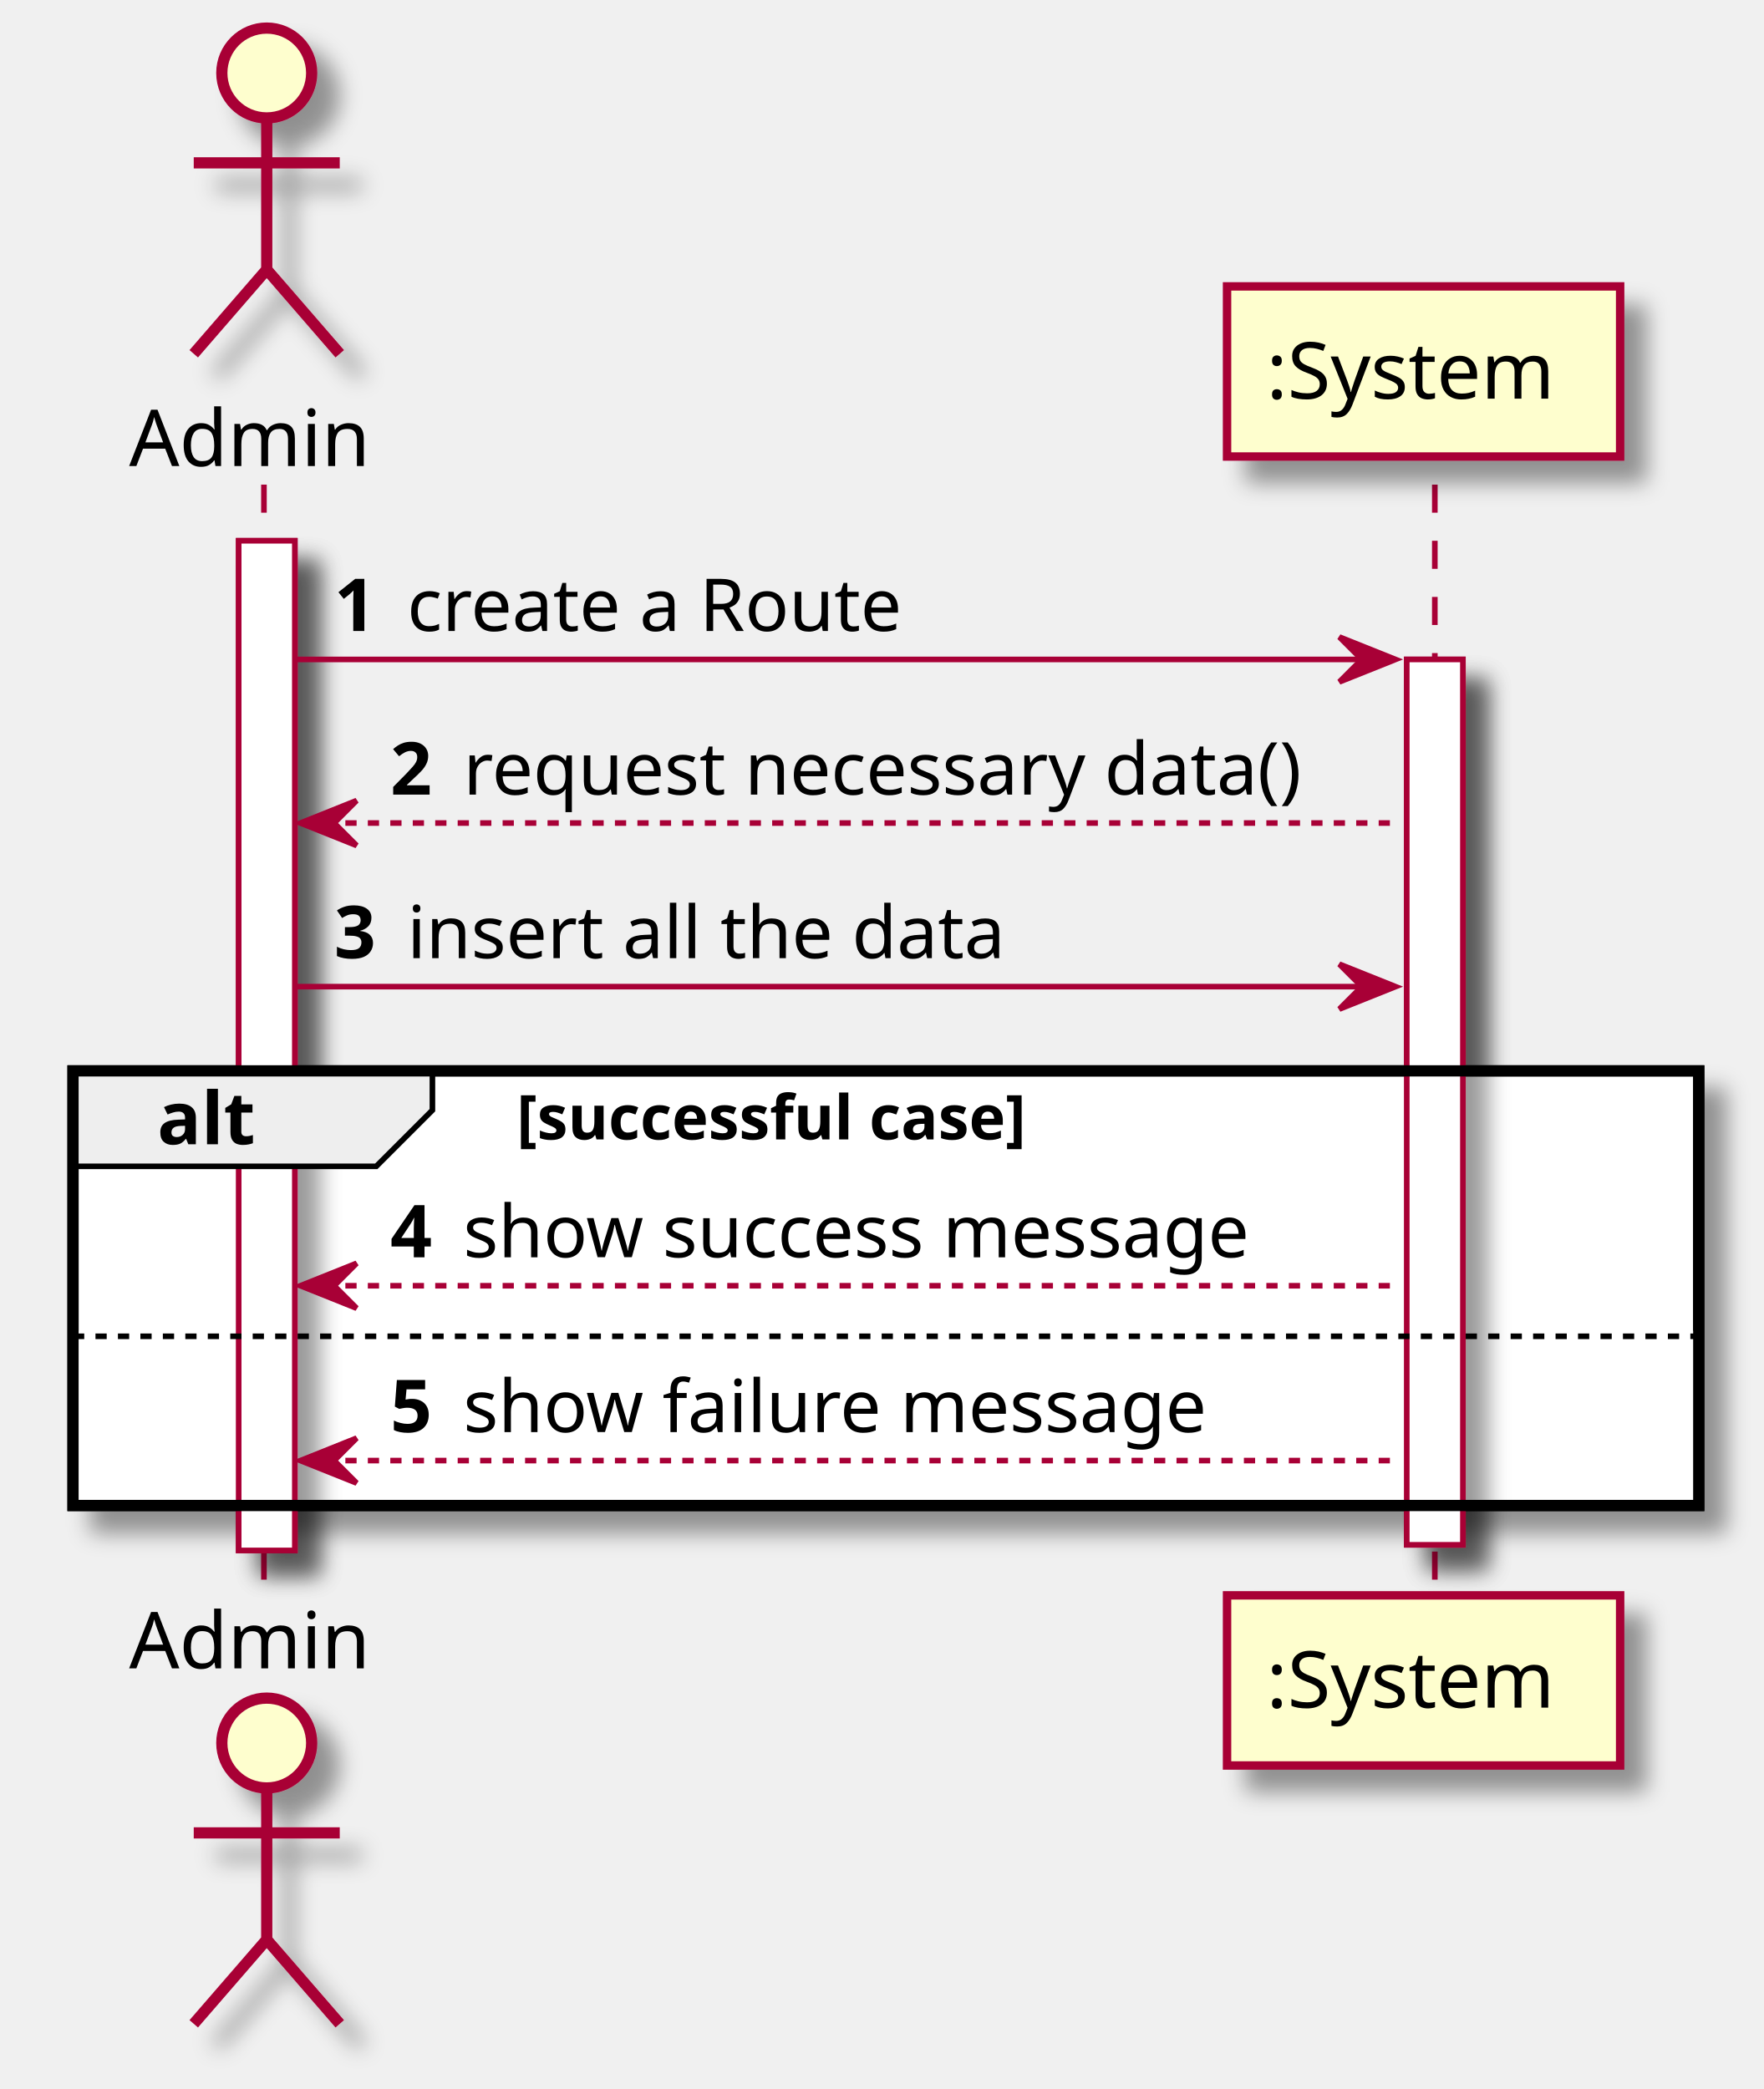
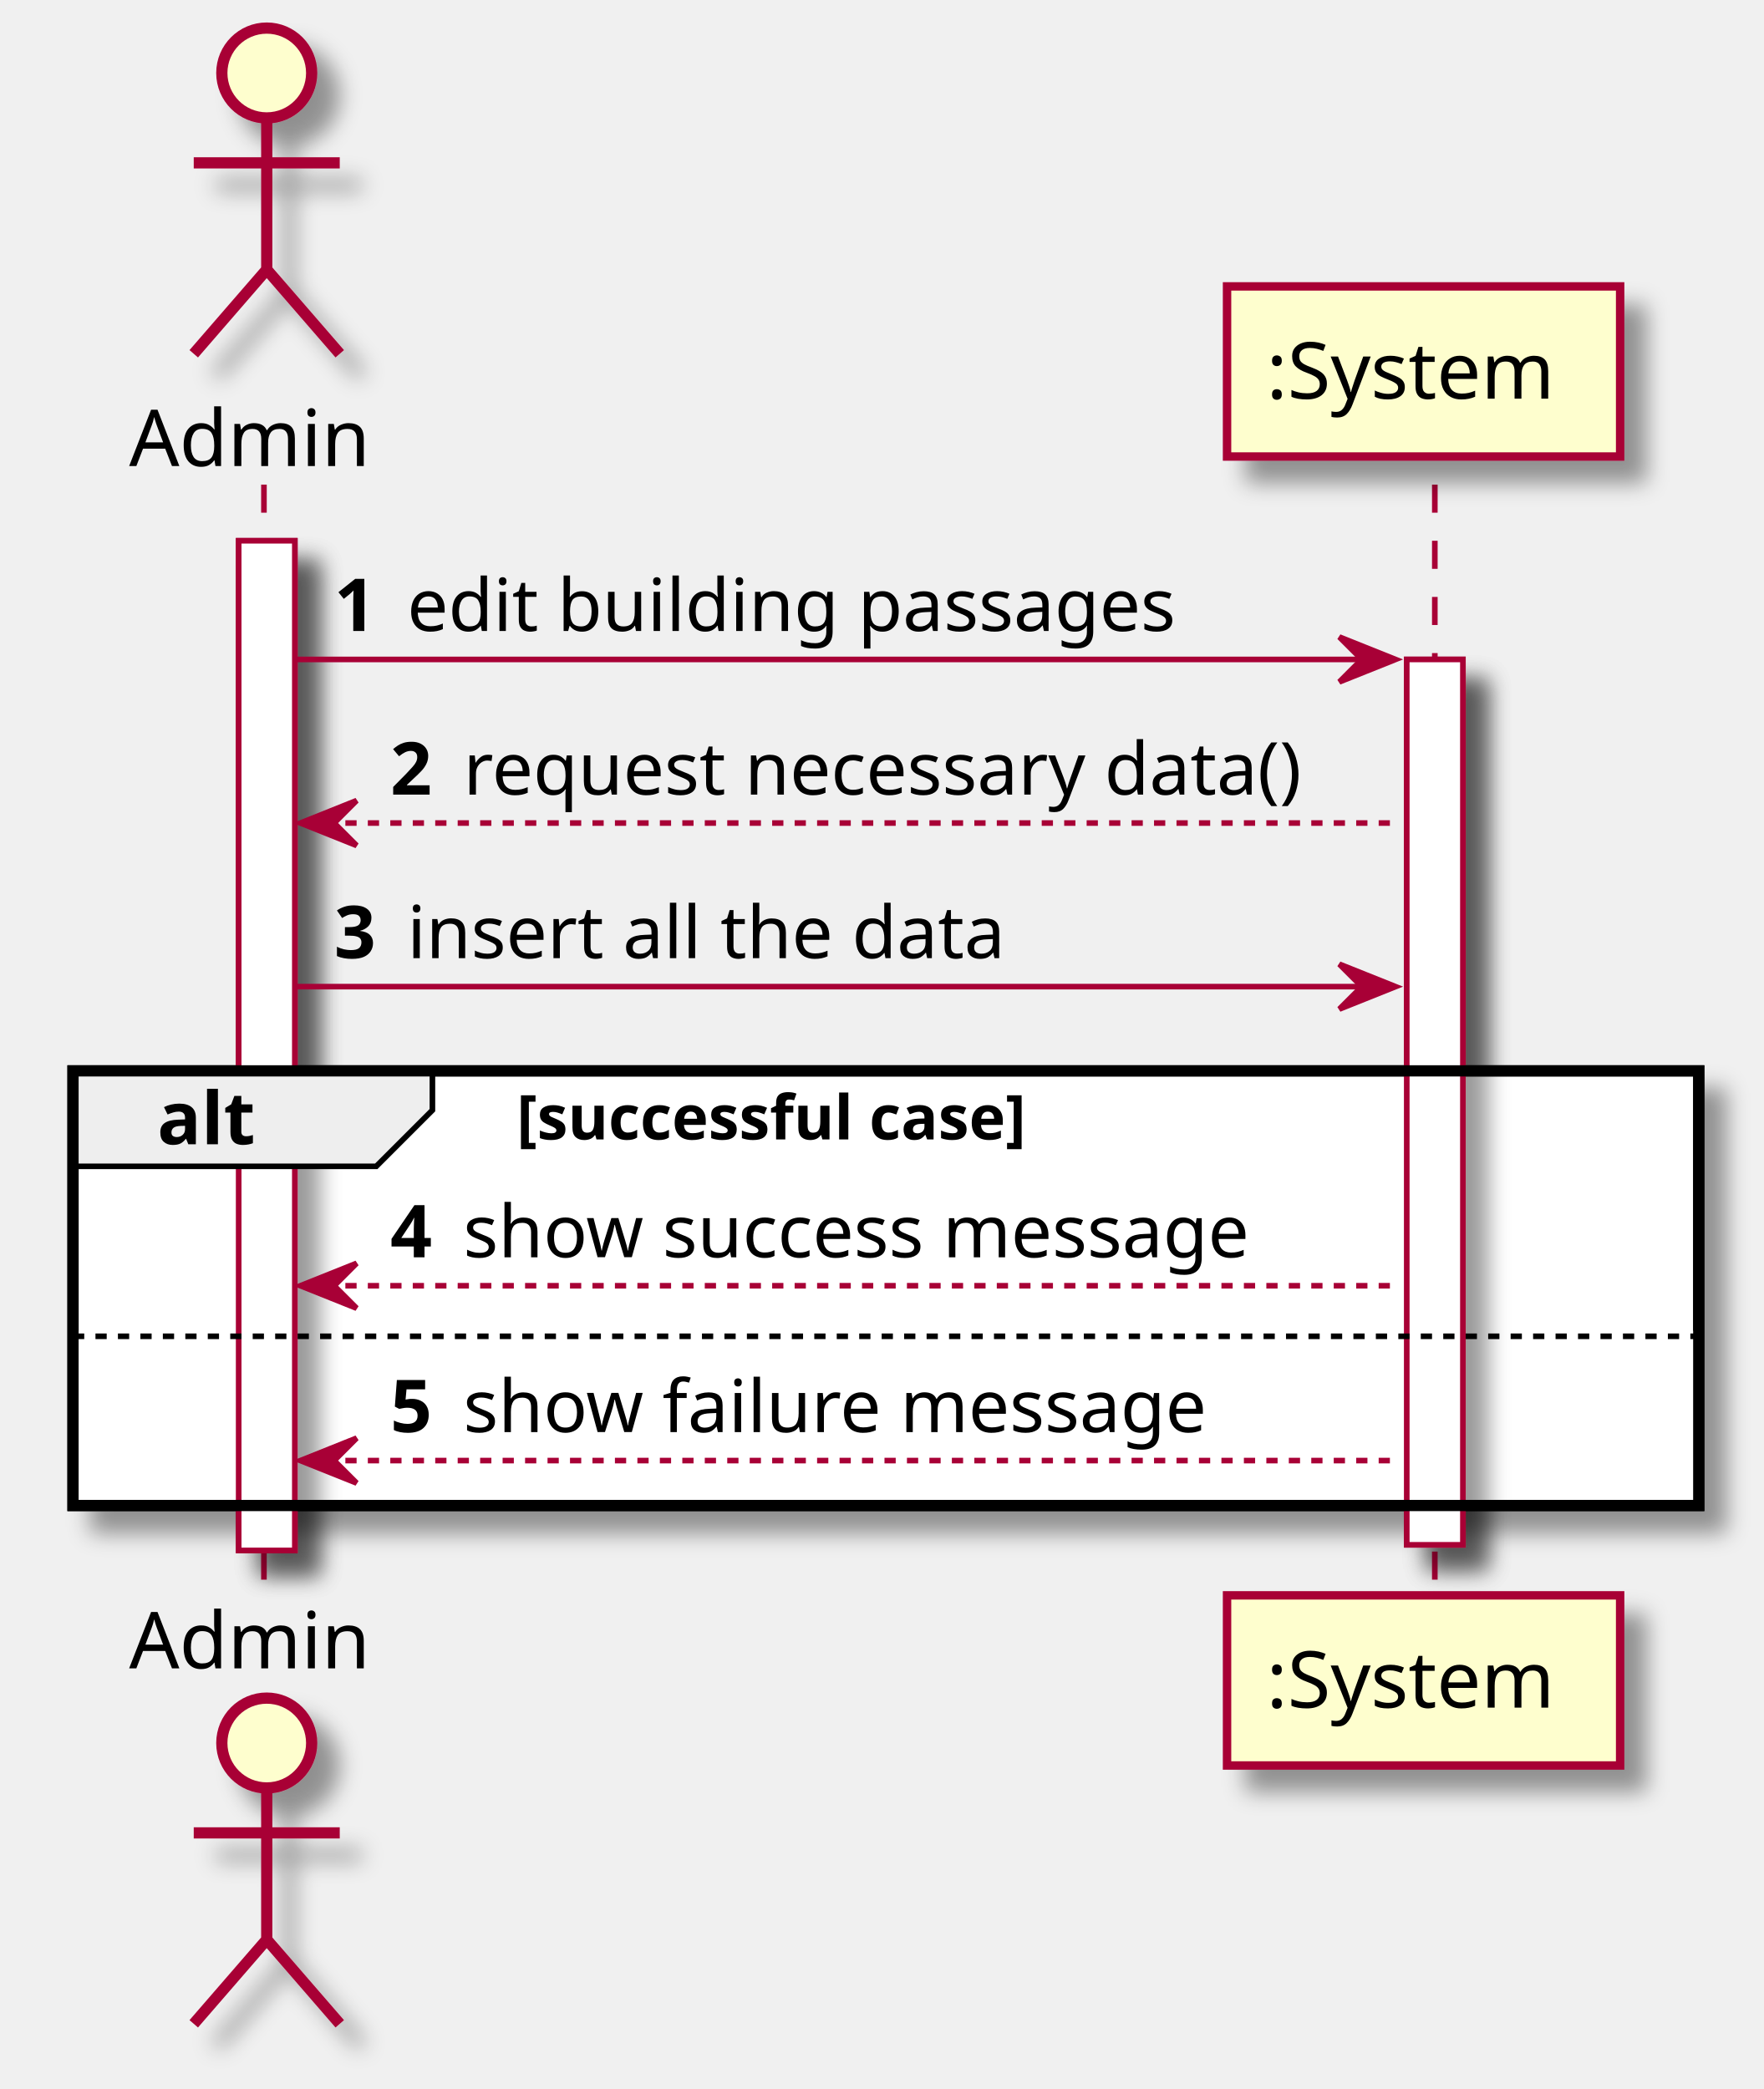
<svg xmlns="http://www.w3.org/2000/svg" contentScriptType="application/ecmascript" contentStyleType="text/css" height="372px" preserveAspectRatio="none" style="width:314px;height:372px;" version="1.1" viewBox="0 0 314 372" width="314px" zoomAndPan="magnify">
  <defs>
-     <filter height="300%" id="f1dakfwraa2n7u" width="300%" x="-1" y="-1">
+     <filter height="300%" id="f1mgqyww400cov" width="300%" x="-1" y="-1">
      <feGaussianBlur result="blurOut" stdDeviation="2.0" />
      <feColorMatrix in="blurOut" result="blurOut2" type="matrix" values="0 0 0 0 0 0 0 0 0 0 0 0 0 0 0 0 0 0 .4 0" />
      <feOffset dx="4.0" dy="4.0" in="blurOut2" result="blurOut3" />
      <feBlend in="SourceGraphic" in2="blurOut3" mode="normal" />
    </filter>
  </defs>
  <g>
-     <rect fill="#FFFFFF" filter="url(#f1dakfwraa2n7u)" height="179.797" style="stroke: #A80036; stroke-width: 1.0;" width="10" x="42.5" y="96.297" />
-     <rect fill="#FFFFFF" filter="url(#f1dakfwraa2n7u)" height="157.664" style="stroke: #A80036; stroke-width: 1.0;" width="10" x="250.5" y="117.43" />
-     <rect fill="#FFFFFF" filter="url(#f1dakfwraa2n7u)" height="77.398" style="stroke: #000000; stroke-width: 2.0;" width="289.5" x="13" y="190.695" />
+     <rect fill="#FFFFFF" filter="url(#f1mgqyww400cov)" height="179.797" style="stroke: #A80036; stroke-width: 1.0;" width="10" x="42.5" y="96.297" />
+     <rect fill="#FFFFFF" filter="url(#f1mgqyww400cov)" height="157.664" style="stroke: #A80036; stroke-width: 1.0;" width="10" x="250.5" y="117.43" />
+     <rect fill="#FFFFFF" filter="url(#f1mgqyww400cov)" height="77.398" style="stroke: #000000; stroke-width: 2.0;" width="289.5" x="13" y="190.695" />
    <rect fill="#FFFFFF" height="31.133" style="stroke: none; stroke-width: 1.0;" width="289.5" x="13" y="236.961" />
    <line style="stroke: #A80036; stroke-width: 1.0; stroke-dasharray: 5.0,5.0;" x1="47" x2="47" y1="86.297" y2="285.094" />
    <line style="stroke: #A80036; stroke-width: 1.0; stroke-dasharray: 5.0,5.0;" x1="255.5" x2="255.5" y1="86.297" y2="285.094" />
    <text fill="#000000" font-family="sans-serif" font-size="14" lengthAdjust="spacingAndGlyphs" textLength="43" x="23" y="82.995">Admin</text>
-     <ellipse cx="47.5" cy="13" fill="#FEFECE" filter="url(#f1dakfwraa2n7u)" rx="8" ry="8" style="stroke: #A80036; stroke-width: 2.0;" />
-     <path d="M47.5,21 L47.5,48 M34.5,29 L60.5,29 M47.5,48 L34.5,63 M47.5,48 L60.5,63 " fill="none" filter="url(#f1dakfwraa2n7u)" style="stroke: #A80036; stroke-width: 2.0;" />
+     <ellipse cx="47.5" cy="13" fill="#FEFECE" filter="url(#f1mgqyww400cov)" rx="8" ry="8" style="stroke: #A80036; stroke-width: 2.0;" />
+     <path d="M47.5,21 L47.5,48 M34.5,29 L60.5,29 M47.5,48 L34.5,63 M47.5,48 L60.5,63 " fill="none" filter="url(#f1mgqyww400cov)" style="stroke: #A80036; stroke-width: 2.0;" />
    <text fill="#000000" font-family="sans-serif" font-size="14" lengthAdjust="spacingAndGlyphs" textLength="43" x="23" y="297.089">Admin</text>
-     <ellipse cx="47.5" cy="310.391" fill="#FEFECE" filter="url(#f1dakfwraa2n7u)" rx="8" ry="8" style="stroke: #A80036; stroke-width: 2.0;" />
-     <path d="M47.5,318.391 L47.5,345.391 M34.5,326.391 L60.5,326.391 M47.5,345.391 L34.5,360.391 M47.5,345.391 L60.5,360.391 " fill="none" filter="url(#f1dakfwraa2n7u)" style="stroke: #A80036; stroke-width: 2.0;" />
-     <rect fill="#FEFECE" filter="url(#f1dakfwraa2n7u)" height="30.297" style="stroke: #A80036; stroke-width: 1.5;" width="70" x="218.5" y="51" />
+     <ellipse cx="47.5" cy="310.391" fill="#FEFECE" filter="url(#f1mgqyww400cov)" rx="8" ry="8" style="stroke: #A80036; stroke-width: 2.0;" />
+     <path d="M47.5,318.391 L47.5,345.391 M34.5,326.391 L60.5,326.391 M47.5,345.391 L34.5,360.391 M47.5,345.391 L60.5,360.391 " fill="none" filter="url(#f1mgqyww400cov)" style="stroke: #A80036; stroke-width: 2.0;" />
+     <rect fill="#FEFECE" filter="url(#f1mgqyww400cov)" height="30.297" style="stroke: #A80036; stroke-width: 1.5;" width="70" x="218.5" y="51" />
    <text fill="#000000" font-family="sans-serif" font-size="14" lengthAdjust="spacingAndGlyphs" textLength="56" x="225.5" y="70.995">:System</text>
-     <rect fill="#FEFECE" filter="url(#f1dakfwraa2n7u)" height="30.297" style="stroke: #A80036; stroke-width: 1.5;" width="70" x="218.5" y="284.094" />
+     <rect fill="#FEFECE" filter="url(#f1mgqyww400cov)" height="30.297" style="stroke: #A80036; stroke-width: 1.5;" width="70" x="218.5" y="284.094" />
    <text fill="#000000" font-family="sans-serif" font-size="14" lengthAdjust="spacingAndGlyphs" textLength="56" x="225.5" y="304.089">:System</text>
-     <rect fill="#FFFFFF" filter="url(#f1dakfwraa2n7u)" height="179.797" style="stroke: #A80036; stroke-width: 1.0;" width="10" x="42.5" y="96.297" />
-     <rect fill="#FFFFFF" filter="url(#f1dakfwraa2n7u)" height="157.664" style="stroke: #A80036; stroke-width: 1.0;" width="10" x="250.5" y="117.43" />
+     <rect fill="#FFFFFF" filter="url(#f1mgqyww400cov)" height="179.797" style="stroke: #A80036; stroke-width: 1.0;" width="10" x="42.5" y="96.297" />
+     <rect fill="#FFFFFF" filter="url(#f1mgqyww400cov)" height="157.664" style="stroke: #A80036; stroke-width: 1.0;" width="10" x="250.5" y="117.43" />
    <polygon fill="#A80036" points="238.5,113.43,248.5,117.43,238.5,121.43,242.5,117.43" style="stroke: #A80036; stroke-width: 1.0;" />
    <line style="stroke: #A80036; stroke-width: 1.0;" x1="52.5" x2="244.5" y1="117.43" y2="117.43" />
    <text fill="#000000" font-family="sans-serif" font-size="13" font-weight="bold" lengthAdjust="spacingAndGlyphs" textLength="9" x="59.5" y="112.364">1</text>
-     <text fill="#000000" font-family="sans-serif" font-size="13" lengthAdjust="spacingAndGlyphs" textLength="94" x="72.5" y="112.364">create a Route</text>
+     <text fill="#000000" font-family="sans-serif" font-size="13" lengthAdjust="spacingAndGlyphs" textLength="142" x="72.5" y="112.364">edit building passages</text>
    <polygon fill="#A80036" points="63.5,142.562,53.5,146.562,63.5,150.562,59.5,146.562" style="stroke: #A80036; stroke-width: 1.0;" />
    <line style="stroke: #A80036; stroke-width: 1.0; stroke-dasharray: 2.0,2.0;" x1="57.5" x2="249.5" y1="146.562" y2="146.562" />
    <text fill="#000000" font-family="sans-serif" font-size="13" font-weight="bold" lengthAdjust="spacingAndGlyphs" textLength="9" x="69.5" y="141.497">2</text>
    <text fill="#000000" font-family="sans-serif" font-size="13" lengthAdjust="spacingAndGlyphs" textLength="161" x="82.5" y="141.497">request necessary data()</text>
    <polygon fill="#A80036" points="238.5,171.695,248.5,175.695,238.5,179.695,242.5,175.695" style="stroke: #A80036; stroke-width: 1.0;" />
    <line style="stroke: #A80036; stroke-width: 1.0;" x1="52.5" x2="244.5" y1="175.695" y2="175.695" />
    <text fill="#000000" font-family="sans-serif" font-size="13" font-weight="bold" lengthAdjust="spacingAndGlyphs" textLength="9" x="59.5" y="170.629">3</text>
    <text fill="#000000" font-family="sans-serif" font-size="13" lengthAdjust="spacingAndGlyphs" textLength="112" x="72.5" y="170.629">insert all the data</text>
    <path d="M13,190.695 L77,190.695 L77,197.695 L67,207.695 L13,207.695 L13,190.695 " fill="#EEEEEE" style="stroke: #000000; stroke-width: 1.0;" />
    <rect fill="none" height="77.398" style="stroke: #000000; stroke-width: 2.0;" width="289.5" x="13" y="190.695" />
    <text fill="#000000" font-family="sans-serif" font-size="13" font-weight="bold" lengthAdjust="spacingAndGlyphs" textLength="19" x="28" y="203.762">alt</text>
    <text fill="#000000" font-family="sans-serif" font-size="11" font-weight="bold" lengthAdjust="spacingAndGlyphs" textLength="112" x="92" y="202.906">[successful case]</text>
    <polygon fill="#A80036" points="63.5,224.961,53.5,228.961,63.5,232.961,59.5,228.961" style="stroke: #A80036; stroke-width: 1.0;" />
    <line style="stroke: #A80036; stroke-width: 1.0; stroke-dasharray: 2.0,2.0;" x1="57.5" x2="249.5" y1="228.961" y2="228.961" />
    <text fill="#000000" font-family="sans-serif" font-size="13" font-weight="bold" lengthAdjust="spacingAndGlyphs" textLength="9" x="69.5" y="223.895">4</text>
    <text fill="#000000" font-family="sans-serif" font-size="13" lengthAdjust="spacingAndGlyphs" textLength="150" x="82.5" y="223.895">show success message</text>
    <line style="stroke: #000000; stroke-width: 1.0; stroke-dasharray: 2.0,2.0;" x1="13" x2="302.5" y1="237.961" y2="237.961" />
    <polygon fill="#A80036" points="63.5,256.094,53.5,260.094,63.5,264.094,59.5,260.094" style="stroke: #A80036; stroke-width: 1.0;" />
    <line style="stroke: #A80036; stroke-width: 1.0; stroke-dasharray: 2.0,2.0;" x1="57.5" x2="249.5" y1="260.094" y2="260.094" />
    <text fill="#000000" font-family="sans-serif" font-size="13" font-weight="bold" lengthAdjust="spacingAndGlyphs" textLength="9" x="69.5" y="255.028">5</text>
    <text fill="#000000" font-family="sans-serif" font-size="13" lengthAdjust="spacingAndGlyphs" textLength="138" x="82.5" y="255.028">show failure message</text>
  </g>
</svg>
